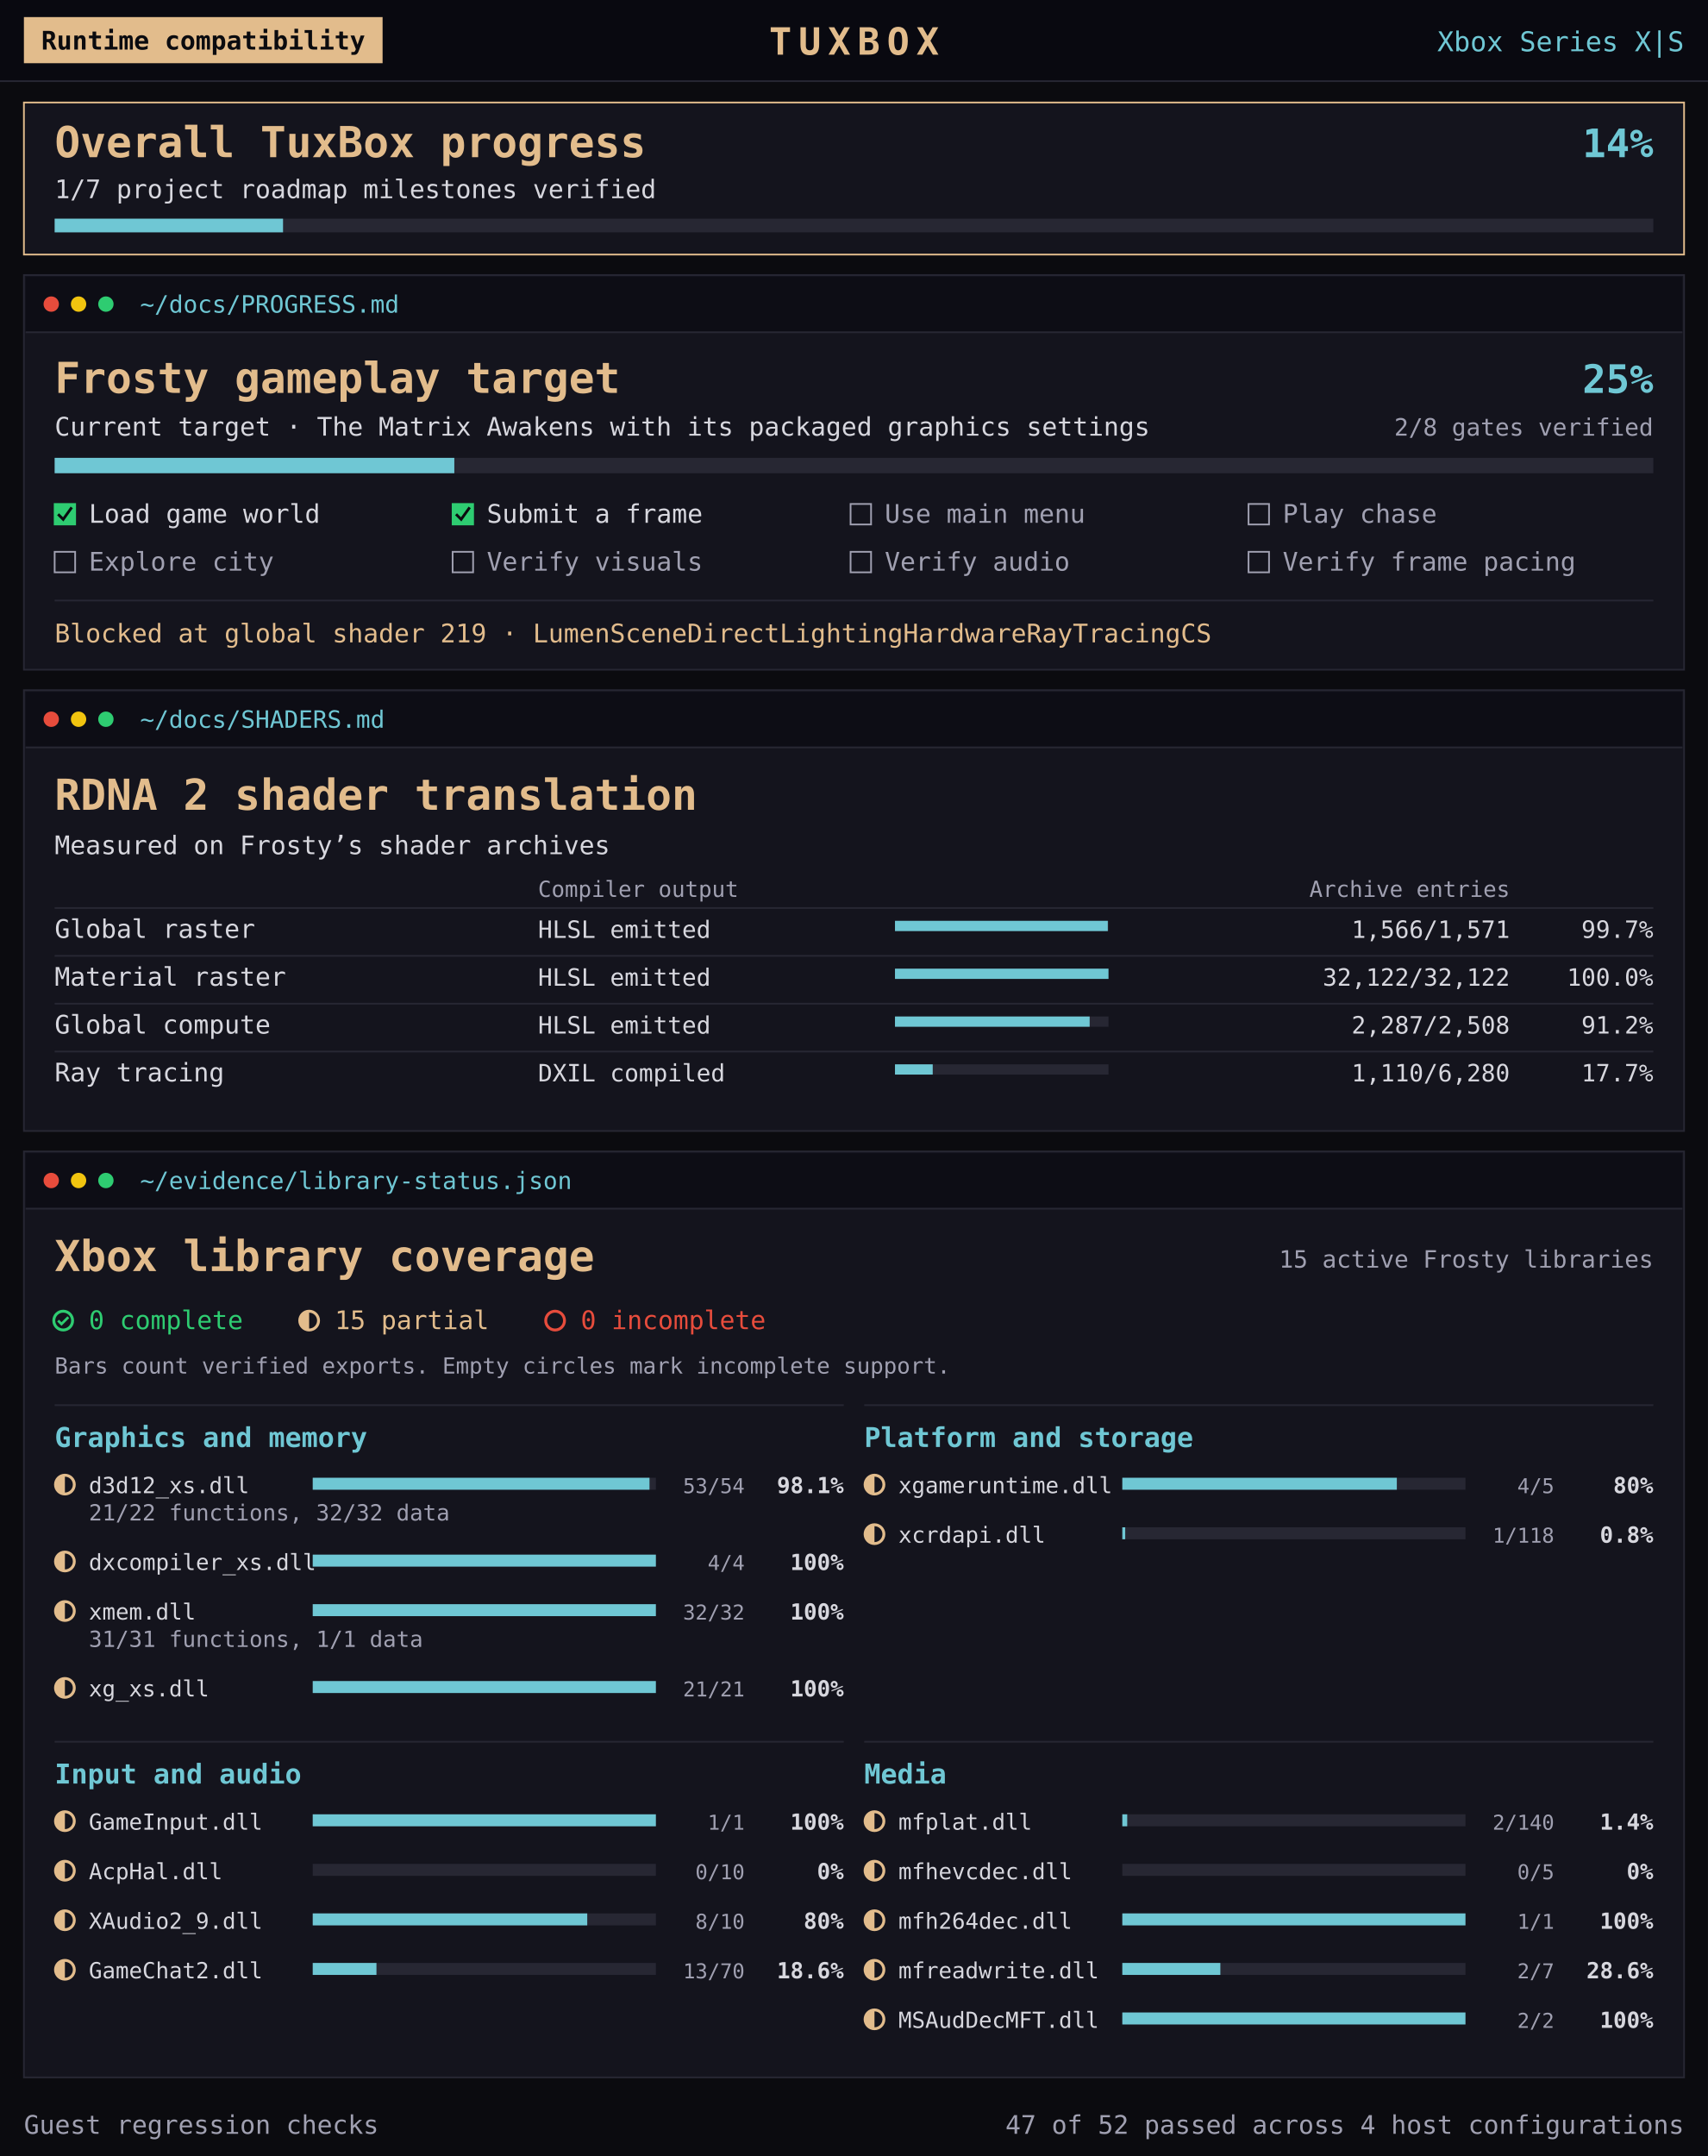
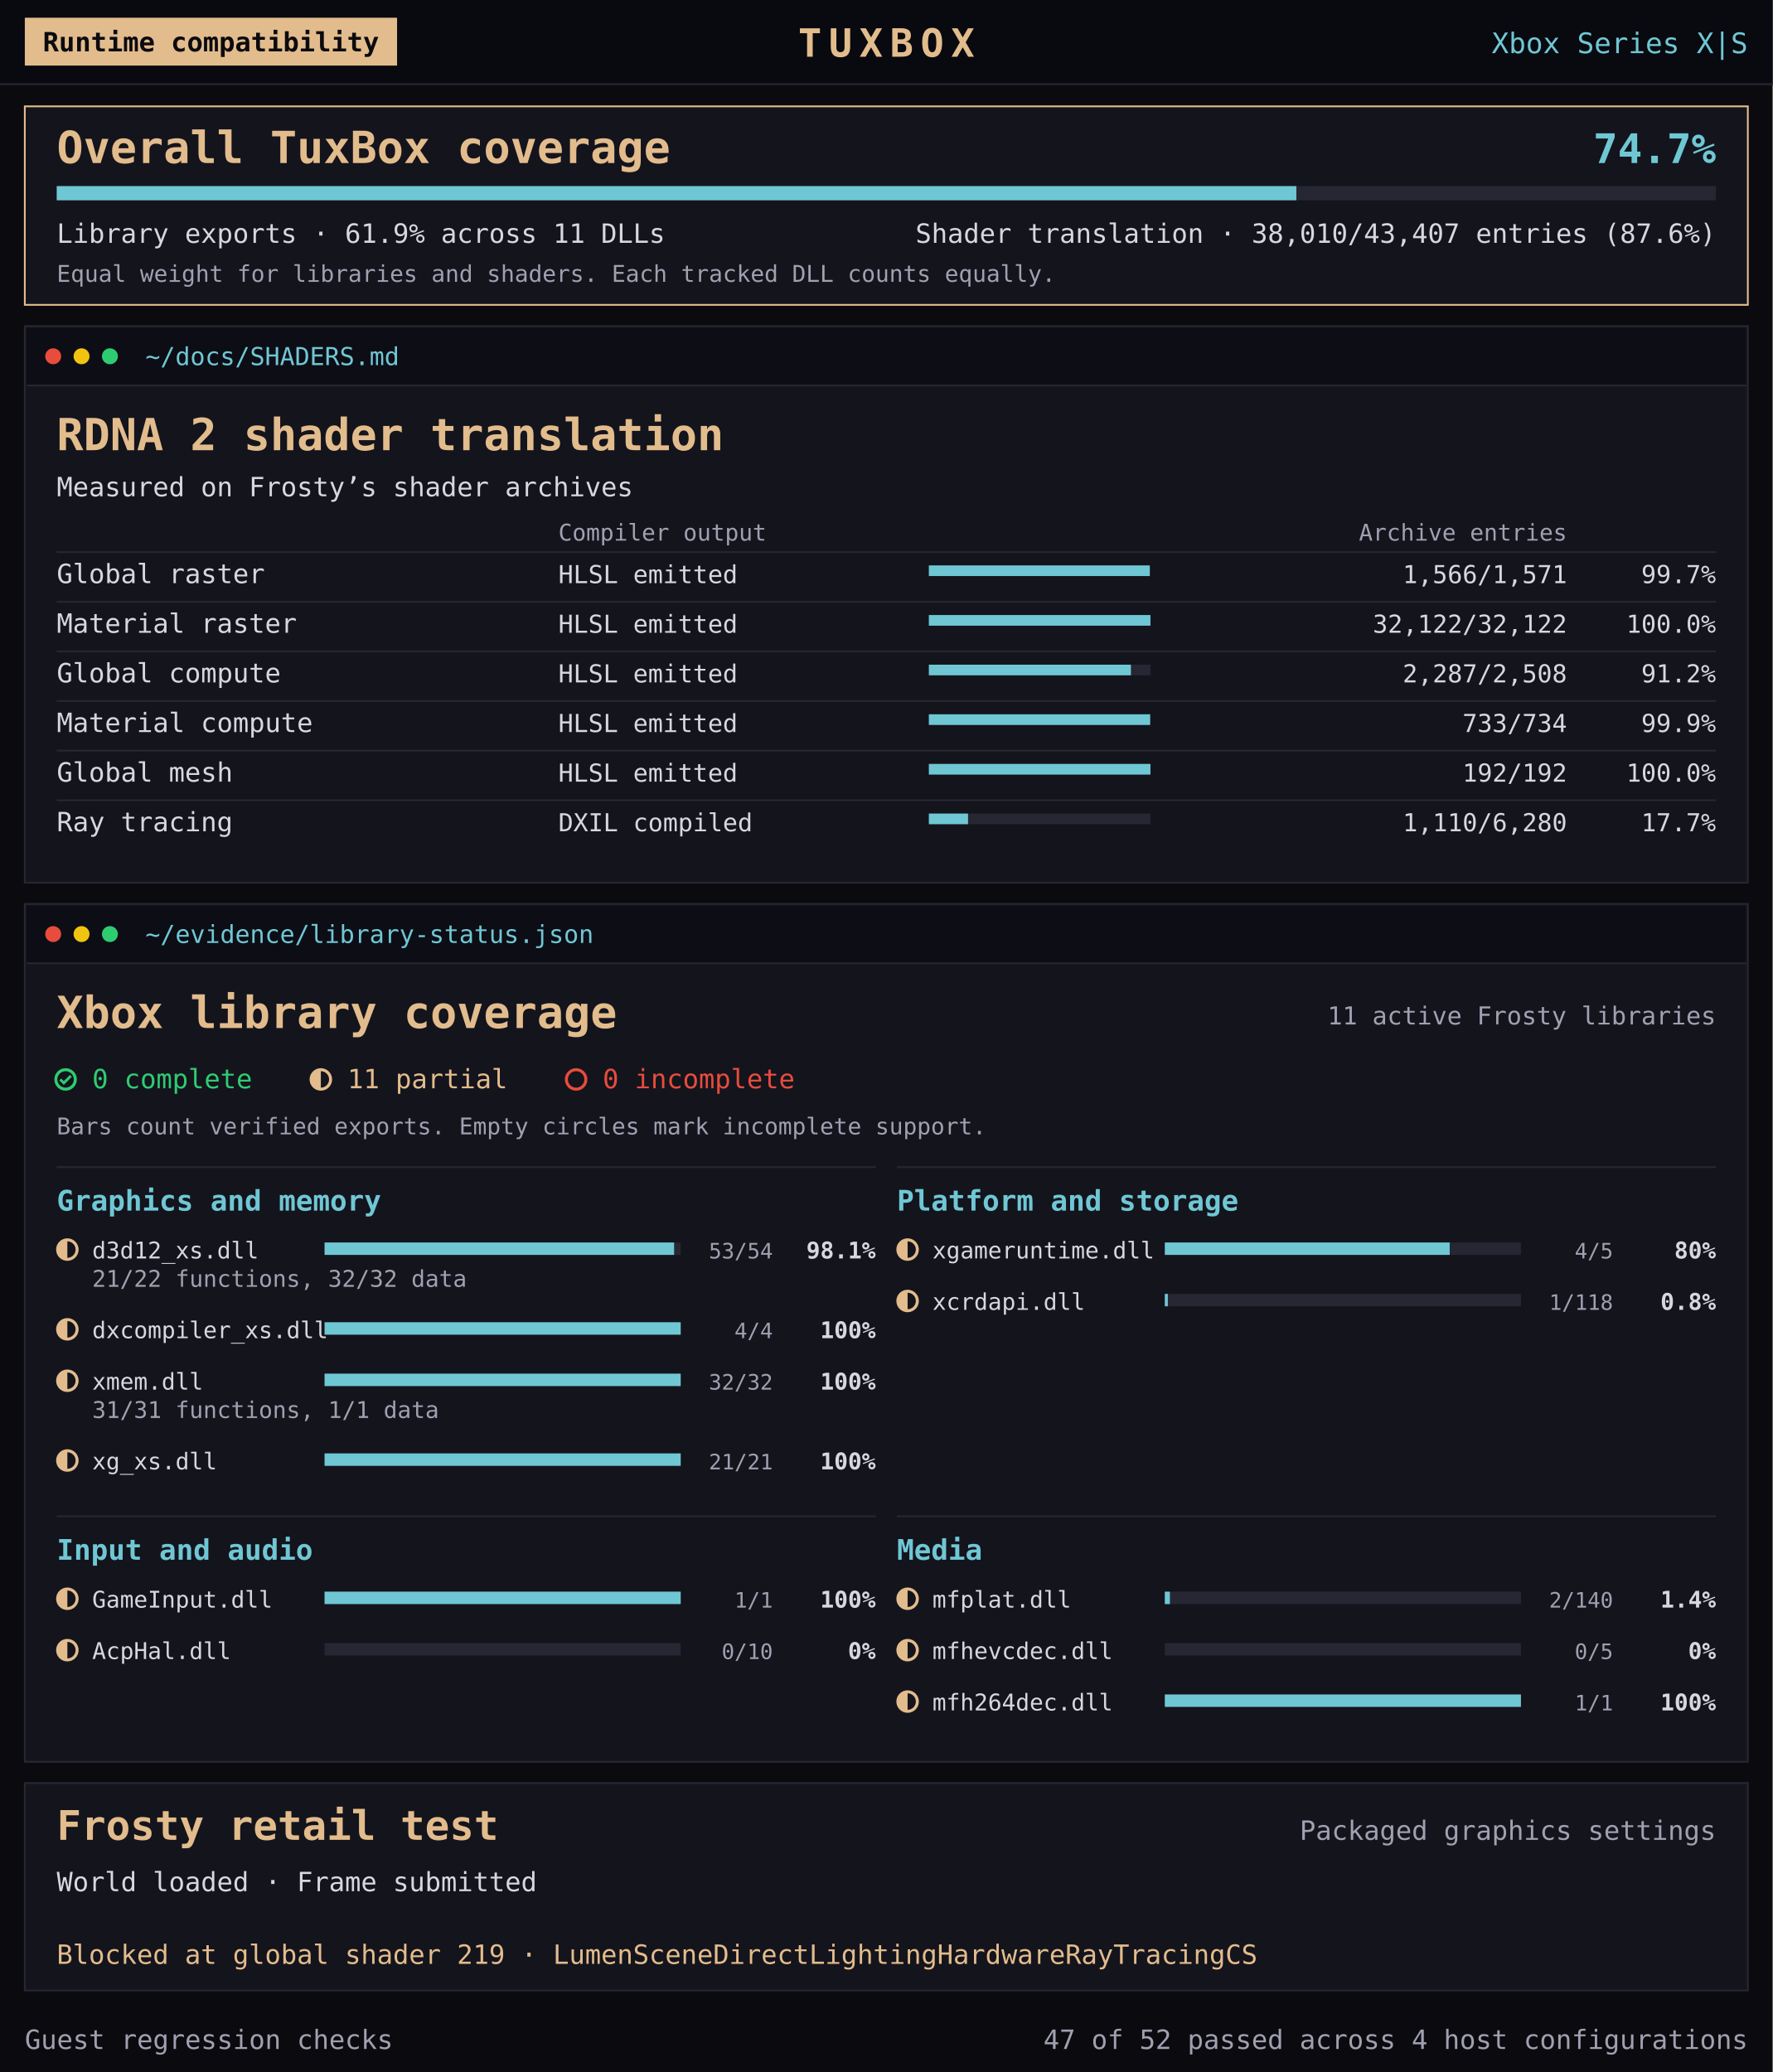
- <svg xmlns="http://www.w3.org/2000/svg" role="img" font-family="'Terminess Nerd Font Mono', 'DejaVu Sans Mono', Consolas, monospace" aria-labelledby="map-title map-description" viewBox="0 0 1000 1262" width="1000" height="1262">
-   <rect x="0" y="0" width="1000" height="1262" fill="#0b0b0f" />
+ <svg xmlns="http://www.w3.org/2000/svg" role="img" font-family="'Terminess Nerd Font Mono', 'DejaVu Sans Mono', Consolas, monospace" aria-labelledby="map-title map-description" viewBox="0 0 1000 1169" width="1000" height="1169">
+   <rect x="0" y="0" width="1000" height="1169" fill="#0b0b0f" />
  <rect x="0" y="0" width="1000" height="48" fill="#090910" />
  <rect x="0" y="47" width="1000" height="1" fill="#272733" />
  <rect x="14" y="10" width="210" height="27" fill="#e2bc8c" />
  <text x="119" y="29" fill="#0b0b0f" font-size="15" text-anchor="middle" font-weight="bold">Runtime compatibility</text>
  <text x="500" y="32" fill="#e2bc8c" font-size="22" text-anchor="middle" font-weight="bold" letter-spacing="4">TUXBOX</text>
  <text x="986" y="30" fill="#6fc7d4" font-size="16" text-anchor="end" font-weight="normal">Xbox Series X|S</text>
  <g transform="translate(14 60)">
-     <rect x="0" y="0" width="972" height="89" fill="#14141d" stroke="#e2bc8c" />
-     <text x="18" y="32" fill="#e2bc8c" font-size="25" text-anchor="start" font-weight="bold">Overall TuxBox progress</text>
-     <text x="954" y="32" fill="#6fc7d4" font-size="23" text-anchor="end" font-weight="bold">14%</text>
-     <text x="18" y="56" fill="#d7d7de" font-size="15" text-anchor="start" font-weight="normal">1/7 project roadmap milestones verified</text>
-     <rect x="18" y="68" width="936" height="8" fill="#272733" />
-     <rect x="18" y="68" width="133.714" height="8" fill="#6fc7d4" />
-   </g>
-   <g transform="translate(14 161)">
-     <rect x="0" y="0" width="972" height="231" fill="#14141d" stroke="#272733" stroke-width="1" />
-     <rect x="1" y="1" width="970" height="32" fill="#0d0d15" />
-     <rect x="1" y="33" width="970" height="1" fill="#272733" />
-     <circle cx="16" cy="17" r="4.5" fill="#e74c3c" />
-     <circle cx="32" cy="17" r="4.5" fill="#f1c40f" />
-     <circle cx="48" cy="17" r="4.5" fill="#2ecc71" />
-     <text x="68" y="22" fill="#6fc7d4" font-size="14" text-anchor="start" font-weight="normal">~/docs/PROGRESS.md</text>
-     <text x="18" y="69" fill="#e2bc8c" font-size="25" text-anchor="start" font-weight="bold">Frosty gameplay target</text>
-     <text x="954" y="69" fill="#6fc7d4" font-size="23" text-anchor="end" font-weight="bold">25%</text>
-     <text x="18" y="94" fill="#d7d7de" font-size="15" text-anchor="start" font-weight="normal">Current target · The Matrix Awakens with its packaged graphics settings</text>
-     <text x="954" y="94" fill="#a0a0b1" font-size="14" text-anchor="end" font-weight="normal">2/8 gates verified</text>
-     <rect x="18" y="107" width="936" height="9" fill="#272733" />
-     <rect x="18" y="107" width="234.0" height="9" fill="#6fc7d4" />
-     <g>
-       <rect x="18" y="134" width="12" height="12" fill="#2ecc71" stroke="#2ecc71" />
-       <path d="M20,140 l3,3 l5,-7" fill="none" stroke="#0b0b0f" stroke-width="1.6" />
-       <text x="38" y="145" fill="#d7d7de" font-size="15" text-anchor="start" font-weight="normal">Load game world</text>
-     </g>
-     <g>
-       <rect x="251" y="134" width="12" height="12" fill="#2ecc71" stroke="#2ecc71" />
-       <path d="M253,140 l3,3 l5,-7" fill="none" stroke="#0b0b0f" stroke-width="1.6" />
-       <text x="271" y="145" fill="#d7d7de" font-size="15" text-anchor="start" font-weight="normal">Submit a frame</text>
-     </g>
-     <g>
-       <rect x="484" y="134" width="12" height="12" fill="#14141d" stroke="#a0a0b1" />
-       <text x="504" y="145" fill="#a0a0b1" font-size="15" text-anchor="start" font-weight="normal">Use main menu</text>
-     </g>
-     <g>
-       <rect x="717" y="134" width="12" height="12" fill="#14141d" stroke="#a0a0b1" />
-       <text x="737" y="145" fill="#a0a0b1" font-size="15" text-anchor="start" font-weight="normal">Play chase</text>
-     </g>
-     <g>
-       <rect x="18" y="162" width="12" height="12" fill="#14141d" stroke="#a0a0b1" />
-       <text x="38" y="173" fill="#a0a0b1" font-size="15" text-anchor="start" font-weight="normal">Explore city</text>
-     </g>
-     <g>
-       <rect x="251" y="162" width="12" height="12" fill="#14141d" stroke="#a0a0b1" />
-       <text x="271" y="173" fill="#a0a0b1" font-size="15" text-anchor="start" font-weight="normal">Verify visuals</text>
-     </g>
-     <g>
-       <rect x="484" y="162" width="12" height="12" fill="#14141d" stroke="#a0a0b1" />
-       <text x="504" y="173" fill="#a0a0b1" font-size="15" text-anchor="start" font-weight="normal">Verify audio</text>
-     </g>
-     <g>
-       <rect x="717" y="162" width="12" height="12" fill="#14141d" stroke="#a0a0b1" />
-       <text x="737" y="173" fill="#a0a0b1" font-size="15" text-anchor="start" font-weight="normal">Verify frame pacing</text>
-     </g>
-     <rect x="18" y="190" width="936" height="1" fill="#272733" />
-     <text x="18" y="215" fill="#e2bc8c" font-size="15" text-anchor="start" font-weight="normal">Blocked at global shader 219 · LumenSceneDirectLightingHardwareRayTracingCS</text>
-   </g>
-   <g transform="translate(14 404)">
-     <rect x="0" y="0" width="972" height="258" fill="#14141d" stroke="#272733" stroke-width="1" />
+     <rect x="0" y="0" width="972" height="112" fill="#14141d" stroke="#e2bc8c" />
+     <text x="18" y="32" fill="#e2bc8c" font-size="25" text-anchor="start" font-weight="bold">Overall TuxBox coverage</text>
+     <text x="954" y="32" fill="#6fc7d4" font-size="23" text-anchor="end" font-weight="bold">74.7%</text>
+     <rect x="18" y="45" width="936" height="8" fill="#272733" />
+     <rect x="18" y="45" width="699.301" height="8" fill="#6fc7d4" />
+     <text x="18" y="77" fill="#d7d7de" font-size="15" text-anchor="start" font-weight="normal">Library exports · 61.9% across 11 DLLs</text>
+     <text x="954" y="77" fill="#d7d7de" font-size="15" text-anchor="end" font-weight="normal">Shader translation · 38,010/43,407 entries (87.6%)</text>
+     <text x="18" y="99" fill="#a0a0b1" font-size="13" text-anchor="start" font-weight="normal">Equal weight for libraries and shaders. Each tracked DLL counts equally.</text>
+   </g>
+   <g transform="translate(14 184)">
+     <rect x="0" y="0" width="972" height="314" fill="#14141d" stroke="#272733" stroke-width="1" />
    <rect x="1" y="1" width="970" height="32" fill="#0d0d15" />
    <rect x="1" y="33" width="970" height="1" fill="#272733" />
    <circle cx="16" cy="17" r="4.5" fill="#e74c3c" />
    <circle cx="32" cy="17" r="4.5" fill="#f1c40f" />
    <circle cx="48" cy="17" r="4.5" fill="#2ecc71" />
    <text x="68" y="22" fill="#6fc7d4" font-size="14" text-anchor="start" font-weight="normal">~/docs/SHADERS.md</text>
    <text x="18" y="70" fill="#e2bc8c" font-size="25" text-anchor="start" font-weight="bold">RDNA 2 shader translation</text>
    <text x="18" y="96" fill="#d7d7de" font-size="15" text-anchor="start" font-weight="normal">Measured on Frosty’s shader archives</text>
    <text x="301" y="121" fill="#a0a0b1" font-size="13" text-anchor="start" font-weight="normal">Compiler output</text>
    <text x="870" y="121" fill="#a0a0b1" font-size="13" text-anchor="end" font-weight="normal">Archive entries</text>
    <g>
      <rect x="18" y="127" width="936" height="1" fill="#272733" />
      <text x="18" y="145" fill="#d7d7de" font-size="15" text-anchor="start" font-weight="normal">Global raster</text>
      <text x="301" y="145" fill="#d7d7de" font-size="14" text-anchor="start" font-weight="normal">HLSL emitted</text>
      <rect x="510" y="135" width="125" height="6" fill="#272733" />
      <rect x="510" y="135" width="124.602" height="6" fill="#6fc7d4" />
      <text x="870" y="145" fill="#d7d7de" font-size="14" text-anchor="end" font-weight="normal">1,566/1,571</text>
      <text x="954" y="145" fill="#d7d7de" font-size="14" text-anchor="end" font-weight="normal">99.7%</text>
    </g>
    <g>
      <rect x="18" y="155" width="936" height="1" fill="#272733" />
      <text x="18" y="173" fill="#d7d7de" font-size="15" text-anchor="start" font-weight="normal">Material raster</text>
      <text x="301" y="173" fill="#d7d7de" font-size="14" text-anchor="start" font-weight="normal">HLSL emitted</text>
      <rect x="510" y="163" width="125" height="6" fill="#272733" />
      <rect x="510" y="163" width="125.0" height="6" fill="#6fc7d4" />
      <text x="870" y="173" fill="#d7d7de" font-size="14" text-anchor="end" font-weight="normal">32,122/32,122</text>
      <text x="954" y="173" fill="#d7d7de" font-size="14" text-anchor="end" font-weight="normal">100.0%</text>
    </g>
    <g>
      <rect x="18" y="183" width="936" height="1" fill="#272733" />
      <text x="18" y="201" fill="#d7d7de" font-size="15" text-anchor="start" font-weight="normal">Global compute</text>
      <text x="301" y="201" fill="#d7d7de" font-size="14" text-anchor="start" font-weight="normal">HLSL emitted</text>
      <rect x="510" y="191" width="125" height="6" fill="#272733" />
      <rect x="510" y="191" width="113.985" height="6" fill="#6fc7d4" />
      <text x="870" y="201" fill="#d7d7de" font-size="14" text-anchor="end" font-weight="normal">2,287/2,508</text>
      <text x="954" y="201" fill="#d7d7de" font-size="14" text-anchor="end" font-weight="normal">91.2%</text>
    </g>
    <g>
      <rect x="18" y="211" width="936" height="1" fill="#272733" />
-       <text x="18" y="229" fill="#d7d7de" font-size="15" text-anchor="start" font-weight="normal">Ray tracing</text>
-       <text x="301" y="229" fill="#d7d7de" font-size="14" text-anchor="start" font-weight="normal">DXIL compiled</text>
+       <text x="18" y="229" fill="#d7d7de" font-size="15" text-anchor="start" font-weight="normal">Material compute</text>
+       <text x="301" y="229" fill="#d7d7de" font-size="14" text-anchor="start" font-weight="normal">HLSL emitted</text>
      <rect x="510" y="219" width="125" height="6" fill="#272733" />
-       <rect x="510" y="219" width="22.094" height="6" fill="#6fc7d4" />
-       <text x="870" y="229" fill="#d7d7de" font-size="14" text-anchor="end" font-weight="normal">1,110/6,280</text>
-       <text x="954" y="229" fill="#d7d7de" font-size="14" text-anchor="end" font-weight="normal">17.7%</text>
-     </g>
-   </g>
-   <g transform="translate(14 674)">
-     <rect x="0" y="0" width="972" height="542" fill="#14141d" stroke="#272733" stroke-width="1" />
+       <rect x="510" y="219" width="124.83" height="6" fill="#6fc7d4" />
+       <text x="870" y="229" fill="#d7d7de" font-size="14" text-anchor="end" font-weight="normal">733/734</text>
+       <text x="954" y="229" fill="#d7d7de" font-size="14" text-anchor="end" font-weight="normal">99.9%</text>
+     </g>
+     <g>
+       <rect x="18" y="239" width="936" height="1" fill="#272733" />
+       <text x="18" y="257" fill="#d7d7de" font-size="15" text-anchor="start" font-weight="normal">Global mesh</text>
+       <text x="301" y="257" fill="#d7d7de" font-size="14" text-anchor="start" font-weight="normal">HLSL emitted</text>
+       <rect x="510" y="247" width="125" height="6" fill="#272733" />
+       <rect x="510" y="247" width="125.0" height="6" fill="#6fc7d4" />
+       <text x="870" y="257" fill="#d7d7de" font-size="14" text-anchor="end" font-weight="normal">192/192</text>
+       <text x="954" y="257" fill="#d7d7de" font-size="14" text-anchor="end" font-weight="normal">100.0%</text>
+     </g>
+     <g>
+       <rect x="18" y="267" width="936" height="1" fill="#272733" />
+       <text x="18" y="285" fill="#d7d7de" font-size="15" text-anchor="start" font-weight="normal">Ray tracing</text>
+       <text x="301" y="285" fill="#d7d7de" font-size="14" text-anchor="start" font-weight="normal">DXIL compiled</text>
+       <rect x="510" y="275" width="125" height="6" fill="#272733" />
+       <rect x="510" y="275" width="22.094" height="6" fill="#6fc7d4" />
+       <text x="870" y="285" fill="#d7d7de" font-size="14" text-anchor="end" font-weight="normal">1,110/6,280</text>
+       <text x="954" y="285" fill="#d7d7de" font-size="14" text-anchor="end" font-weight="normal">17.7%</text>
+     </g>
+   </g>
+   <g transform="translate(14 510)">
+     <rect x="0" y="0" width="972" height="484" fill="#14141d" stroke="#272733" stroke-width="1" />
    <rect x="1" y="1" width="970" height="32" fill="#0d0d15" />
    <rect x="1" y="33" width="970" height="1" fill="#272733" />
    <circle cx="16" cy="17" r="4.5" fill="#e74c3c" />
    <circle cx="32" cy="17" r="4.5" fill="#f1c40f" />
    <circle cx="48" cy="17" r="4.5" fill="#2ecc71" />
    <text x="68" y="22" fill="#6fc7d4" font-size="14" text-anchor="start" font-weight="normal">~/evidence/library-status.json</text>
    <text x="18" y="70" fill="#e2bc8c" font-size="25" text-anchor="start" font-weight="bold">Xbox library coverage</text>
-     <text x="954" y="68" fill="#a0a0b1" font-size="14" text-anchor="end" font-weight="normal">15 active Frosty libraries</text>
+     <text x="954" y="68" fill="#a0a0b1" font-size="14" text-anchor="end" font-weight="normal">11 active Frosty libraries</text>
    <g transform="translate(23 99)">
      <circle cx="0" cy="0" r="5.5" fill="none" stroke="#2ecc71" stroke-width="1.7" />
      <path d="M-3,0 -1,2 3,-2" fill="none" stroke="#2ecc71" stroke-width="1.5" />
    </g>
    <text x="38" y="104" fill="#2ecc71" font-size="15" text-anchor="start" font-weight="normal">0 complete</text>
    <g transform="translate(167 99)">
      <circle cx="0" cy="0" r="5.5" fill="none" stroke="#e2bc8c" stroke-width="1.7" />
      <path d="M0,-5.5 A5.5,5.5 0 0 0 0,5.5 Z" fill="#e2bc8c" />
    </g>
-     <text x="182" y="104" fill="#e2bc8c" font-size="15" text-anchor="start" font-weight="normal">15 partial</text>
+     <text x="182" y="104" fill="#e2bc8c" font-size="15" text-anchor="start" font-weight="normal">11 partial</text>
    <g transform="translate(311 99)">
      <circle cx="0" cy="0" r="5.5" fill="none" stroke="#e74c3c" stroke-width="1.7" />
    </g>
    <text x="326" y="104" fill="#e74c3c" font-size="15" text-anchor="start" font-weight="normal">0 incomplete</text>
    <text x="18" y="130" fill="#a0a0b1" font-size="13" text-anchor="start" font-weight="normal">Bars count verified exports. Empty circles mark incomplete support.</text>
    <rect x="18.0" y="148" width="462.0" height="1" fill="#272733" />
    <text x="18.0" y="173" fill="#6fc7d4" font-size="16" text-anchor="start" font-weight="bold">Graphics and memory</text>
    <g>
      <g transform="translate(24.0 195)">
        <circle cx="0" cy="0" r="5.5" fill="none" stroke="#e2bc8c" stroke-width="1.7" />
        <path d="M0,-5.5 A5.5,5.5 0 0 0 0,5.5 Z" fill="#e2bc8c" />
      </g>
      <text x="38.0" y="200" fill="#d7d7de" font-size="13" text-anchor="start" font-weight="normal">d3d12_xs.dll</text>
      <rect x="169.1" y="191" width="200.9" height="7" fill="#272733" />
      <rect x="169.1" y="191" width="197.18" height="7" fill="#6fc7d4" />
      <text x="422.0" y="200" fill="#a0a0b1" font-size="12" text-anchor="end" font-weight="normal">53/54</text>
      <text x="480.0" y="200" fill="#d7d7de" font-size="13" text-anchor="end" font-weight="bold">98.1%</text>
      <text x="38.0" y="216" fill="#a0a0b1" font-size="13" text-anchor="start" font-weight="normal">21/22 functions, 32/32 data</text>
    </g>
    <g>
      <g transform="translate(24.0 240)">
        <circle cx="0" cy="0" r="5.5" fill="none" stroke="#e2bc8c" stroke-width="1.7" />
        <path d="M0,-5.5 A5.5,5.5 0 0 0 0,5.5 Z" fill="#e2bc8c" />
      </g>
      <text x="38.0" y="245" fill="#d7d7de" font-size="13" text-anchor="start" font-weight="normal">dxcompiler_xs.dll</text>
      <rect x="169.1" y="236" width="200.9" height="7" fill="#272733" />
      <rect x="169.1" y="236" width="200.9" height="7" fill="#6fc7d4" />
      <text x="422.0" y="245" fill="#a0a0b1" font-size="12" text-anchor="end" font-weight="normal">4/4</text>
      <text x="480.0" y="245" fill="#d7d7de" font-size="13" text-anchor="end" font-weight="bold">100%</text>
    </g>
    <g>
      <g transform="translate(24.0 269)">
        <circle cx="0" cy="0" r="5.5" fill="none" stroke="#e2bc8c" stroke-width="1.7" />
        <path d="M0,-5.5 A5.5,5.5 0 0 0 0,5.5 Z" fill="#e2bc8c" />
      </g>
      <text x="38.0" y="274" fill="#d7d7de" font-size="13" text-anchor="start" font-weight="normal">xmem.dll</text>
      <rect x="169.1" y="265" width="200.9" height="7" fill="#272733" />
      <rect x="169.1" y="265" width="200.9" height="7" fill="#6fc7d4" />
      <text x="422.0" y="274" fill="#a0a0b1" font-size="12" text-anchor="end" font-weight="normal">32/32</text>
      <text x="480.0" y="274" fill="#d7d7de" font-size="13" text-anchor="end" font-weight="bold">100%</text>
      <text x="38.0" y="290" fill="#a0a0b1" font-size="13" text-anchor="start" font-weight="normal">31/31 functions, 1/1 data</text>
    </g>
    <g>
      <g transform="translate(24.0 314)">
        <circle cx="0" cy="0" r="5.5" fill="none" stroke="#e2bc8c" stroke-width="1.7" />
        <path d="M0,-5.5 A5.5,5.5 0 0 0 0,5.5 Z" fill="#e2bc8c" />
      </g>
      <text x="38.0" y="319" fill="#d7d7de" font-size="13" text-anchor="start" font-weight="normal">xg_xs.dll</text>
      <rect x="169.1" y="310" width="200.9" height="7" fill="#272733" />
      <rect x="169.1" y="310" width="200.9" height="7" fill="#6fc7d4" />
      <text x="422.0" y="319" fill="#a0a0b1" font-size="12" text-anchor="end" font-weight="normal">21/21</text>
      <text x="480.0" y="319" fill="#d7d7de" font-size="13" text-anchor="end" font-weight="bold">100%</text>
    </g>
    <rect x="492.0" y="148" width="462.0" height="1" fill="#272733" />
    <text x="492.0" y="173" fill="#6fc7d4" font-size="16" text-anchor="start" font-weight="bold">Platform and storage</text>
    <g>
      <g transform="translate(498.0 195)">
        <circle cx="0" cy="0" r="5.5" fill="none" stroke="#e2bc8c" stroke-width="1.7" />
        <path d="M0,-5.5 A5.5,5.5 0 0 0 0,5.5 Z" fill="#e2bc8c" />
      </g>
      <text x="512.0" y="200" fill="#d7d7de" font-size="13" text-anchor="start" font-weight="normal">xgameruntime.dll</text>
      <rect x="643.1" y="191" width="200.9" height="7" fill="#272733" />
      <rect x="643.1" y="191" width="160.72" height="7" fill="#6fc7d4" />
      <text x="896.0" y="200" fill="#a0a0b1" font-size="12" text-anchor="end" font-weight="normal">4/5</text>
      <text x="954.0" y="200" fill="#d7d7de" font-size="13" text-anchor="end" font-weight="bold">80%</text>
    </g>
    <g>
      <g transform="translate(498.0 224)">
        <circle cx="0" cy="0" r="5.5" fill="none" stroke="#e2bc8c" stroke-width="1.7" />
        <path d="M0,-5.5 A5.5,5.5 0 0 0 0,5.5 Z" fill="#e2bc8c" />
      </g>
      <text x="512.0" y="229" fill="#d7d7de" font-size="13" text-anchor="start" font-weight="normal">xcrdapi.dll</text>
      <rect x="643.1" y="220" width="200.9" height="7" fill="#272733" />
      <rect x="643.1" y="220" width="1.702" height="7" fill="#6fc7d4" />
      <text x="896.0" y="229" fill="#a0a0b1" font-size="12" text-anchor="end" font-weight="normal">1/118</text>
      <text x="954.0" y="229" fill="#d7d7de" font-size="13" text-anchor="end" font-weight="bold">0.8%</text>
    </g>
    <rect x="18.0" y="345" width="462.0" height="1" fill="#272733" />
    <text x="18.0" y="370" fill="#6fc7d4" font-size="16" text-anchor="start" font-weight="bold">Input and audio</text>
    <g>
      <g transform="translate(24.0 392)">
        <circle cx="0" cy="0" r="5.5" fill="none" stroke="#e2bc8c" stroke-width="1.7" />
        <path d="M0,-5.5 A5.5,5.5 0 0 0 0,5.5 Z" fill="#e2bc8c" />
      </g>
      <text x="38.0" y="397" fill="#d7d7de" font-size="13" text-anchor="start" font-weight="normal">GameInput.dll</text>
      <rect x="169.1" y="388" width="200.9" height="7" fill="#272733" />
      <rect x="169.1" y="388" width="200.9" height="7" fill="#6fc7d4" />
      <text x="422.0" y="397" fill="#a0a0b1" font-size="12" text-anchor="end" font-weight="normal">1/1</text>
      <text x="480.0" y="397" fill="#d7d7de" font-size="13" text-anchor="end" font-weight="bold">100%</text>
    </g>
    <g>
      <g transform="translate(24.0 421)">
        <circle cx="0" cy="0" r="5.5" fill="none" stroke="#e2bc8c" stroke-width="1.7" />
        <path d="M0,-5.5 A5.5,5.5 0 0 0 0,5.5 Z" fill="#e2bc8c" />
      </g>
      <text x="38.0" y="426" fill="#d7d7de" font-size="13" text-anchor="start" font-weight="normal">AcpHal.dll</text>
      <rect x="169.1" y="417" width="200.9" height="7" fill="#272733" />
      <text x="422.0" y="426" fill="#a0a0b1" font-size="12" text-anchor="end" font-weight="normal">0/10</text>
      <text x="480.0" y="426" fill="#d7d7de" font-size="13" text-anchor="end" font-weight="bold">0%</text>
    </g>
-     <g>
-       <g transform="translate(24.0 450)">
-         <circle cx="0" cy="0" r="5.5" fill="none" stroke="#e2bc8c" stroke-width="1.7" />
-         <path d="M0,-5.5 A5.5,5.5 0 0 0 0,5.5 Z" fill="#e2bc8c" />
-       </g>
-       <text x="38.0" y="455" fill="#d7d7de" font-size="13" text-anchor="start" font-weight="normal">XAudio2_9.dll</text>
-       <rect x="169.1" y="446" width="200.9" height="7" fill="#272733" />
-       <rect x="169.1" y="446" width="160.72" height="7" fill="#6fc7d4" />
-       <text x="422.0" y="455" fill="#a0a0b1" font-size="12" text-anchor="end" font-weight="normal">8/10</text>
-       <text x="480.0" y="455" fill="#d7d7de" font-size="13" text-anchor="end" font-weight="bold">80%</text>
-     </g>
-     <g>
-       <g transform="translate(24.0 479)">
-         <circle cx="0" cy="0" r="5.5" fill="none" stroke="#e2bc8c" stroke-width="1.7" />
-         <path d="M0,-5.5 A5.5,5.5 0 0 0 0,5.5 Z" fill="#e2bc8c" />
-       </g>
-       <text x="38.0" y="484" fill="#d7d7de" font-size="13" text-anchor="start" font-weight="normal">GameChat2.dll</text>
-       <rect x="169.1" y="475" width="200.9" height="7" fill="#272733" />
-       <rect x="169.1" y="475" width="37.31" height="7" fill="#6fc7d4" />
-       <text x="422.0" y="484" fill="#a0a0b1" font-size="12" text-anchor="end" font-weight="normal">13/70</text>
-       <text x="480.0" y="484" fill="#d7d7de" font-size="13" text-anchor="end" font-weight="bold">18.6%</text>
-     </g>
    <rect x="492.0" y="345" width="462.0" height="1" fill="#272733" />
    <text x="492.0" y="370" fill="#6fc7d4" font-size="16" text-anchor="start" font-weight="bold">Media</text>
    <g>
      <g transform="translate(498.0 392)">
        <circle cx="0" cy="0" r="5.5" fill="none" stroke="#e2bc8c" stroke-width="1.7" />
        <path d="M0,-5.5 A5.5,5.5 0 0 0 0,5.5 Z" fill="#e2bc8c" />
      </g>
      <text x="512.0" y="397" fill="#d7d7de" font-size="13" text-anchor="start" font-weight="normal">mfplat.dll</text>
      <rect x="643.1" y="388" width="200.9" height="7" fill="#272733" />
      <rect x="643.1" y="388" width="2.87" height="7" fill="#6fc7d4" />
      <text x="896.0" y="397" fill="#a0a0b1" font-size="12" text-anchor="end" font-weight="normal">2/140</text>
      <text x="954.0" y="397" fill="#d7d7de" font-size="13" text-anchor="end" font-weight="bold">1.4%</text>
    </g>
    <g>
      <g transform="translate(498.0 421)">
        <circle cx="0" cy="0" r="5.5" fill="none" stroke="#e2bc8c" stroke-width="1.7" />
        <path d="M0,-5.5 A5.5,5.5 0 0 0 0,5.5 Z" fill="#e2bc8c" />
      </g>
      <text x="512.0" y="426" fill="#d7d7de" font-size="13" text-anchor="start" font-weight="normal">mfhevcdec.dll</text>
      <rect x="643.1" y="417" width="200.9" height="7" fill="#272733" />
      <text x="896.0" y="426" fill="#a0a0b1" font-size="12" text-anchor="end" font-weight="normal">0/5</text>
      <text x="954.0" y="426" fill="#d7d7de" font-size="13" text-anchor="end" font-weight="bold">0%</text>
    </g>
    <g>
      <g transform="translate(498.0 450)">
        <circle cx="0" cy="0" r="5.5" fill="none" stroke="#e2bc8c" stroke-width="1.7" />
        <path d="M0,-5.5 A5.5,5.5 0 0 0 0,5.5 Z" fill="#e2bc8c" />
      </g>
      <text x="512.0" y="455" fill="#d7d7de" font-size="13" text-anchor="start" font-weight="normal">mfh264dec.dll</text>
      <rect x="643.1" y="446" width="200.9" height="7" fill="#272733" />
      <rect x="643.1" y="446" width="200.9" height="7" fill="#6fc7d4" />
      <text x="896.0" y="455" fill="#a0a0b1" font-size="12" text-anchor="end" font-weight="normal">1/1</text>
      <text x="954.0" y="455" fill="#d7d7de" font-size="13" text-anchor="end" font-weight="bold">100%</text>
    </g>
-     <g>
-       <g transform="translate(498.0 479)">
-         <circle cx="0" cy="0" r="5.5" fill="none" stroke="#e2bc8c" stroke-width="1.7" />
-         <path d="M0,-5.5 A5.5,5.5 0 0 0 0,5.5 Z" fill="#e2bc8c" />
-       </g>
-       <text x="512.0" y="484" fill="#d7d7de" font-size="13" text-anchor="start" font-weight="normal">mfreadwrite.dll</text>
-       <rect x="643.1" y="475" width="200.9" height="7" fill="#272733" />
-       <rect x="643.1" y="475" width="57.4" height="7" fill="#6fc7d4" />
-       <text x="896.0" y="484" fill="#a0a0b1" font-size="12" text-anchor="end" font-weight="normal">2/7</text>
-       <text x="954.0" y="484" fill="#d7d7de" font-size="13" text-anchor="end" font-weight="bold">28.6%</text>
-     </g>
-     <g>
-       <g transform="translate(498.0 508)">
-         <circle cx="0" cy="0" r="5.5" fill="none" stroke="#e2bc8c" stroke-width="1.7" />
-         <path d="M0,-5.5 A5.5,5.5 0 0 0 0,5.5 Z" fill="#e2bc8c" />
-       </g>
-       <text x="512.0" y="513" fill="#d7d7de" font-size="13" text-anchor="start" font-weight="normal">MSAudDecMFT.dll</text>
-       <rect x="643.1" y="504" width="200.9" height="7" fill="#272733" />
-       <rect x="643.1" y="504" width="200.9" height="7" fill="#6fc7d4" />
-       <text x="896.0" y="513" fill="#a0a0b1" font-size="12" text-anchor="end" font-weight="normal">2/2</text>
-       <text x="954.0" y="513" fill="#d7d7de" font-size="13" text-anchor="end" font-weight="bold">100%</text>
-     </g>
-   </g>
-   <g transform="translate(14 1228)">
+   </g>
+   <g transform="translate(14 1006)">
+     <rect x="0" y="0" width="972" height="117" fill="#14141d" stroke="#272733" />
+     <text x="18" y="32" fill="#e2bc8c" font-size="23" text-anchor="start" font-weight="bold">Frosty retail test</text>
+     <text x="954" y="32" fill="#a0a0b1" font-size="15" text-anchor="end" font-weight="normal">Packaged graphics settings</text>
+     <text x="18" y="61" fill="#d7d7de" font-size="15" text-anchor="start" font-weight="normal">World loaded · Frame submitted</text>
+     <text x="18" y="102" fill="#e2bc8c" font-size="15" text-anchor="start" font-weight="normal">Blocked at global shader 219 · LumenSceneDirectLightingHardwareRayTracingCS</text>
+   </g>
+   <g transform="translate(14 1135)">
    <text x="0" y="21" fill="#a0a0b1" font-size="15" text-anchor="start" font-weight="normal">Guest regression checks</text>
    <text x="972" y="21" fill="#a0a0b1" font-size="15" text-anchor="end" font-weight="normal">47 of 52 passed across 4 host configurations</text>
  </g>
</svg>
